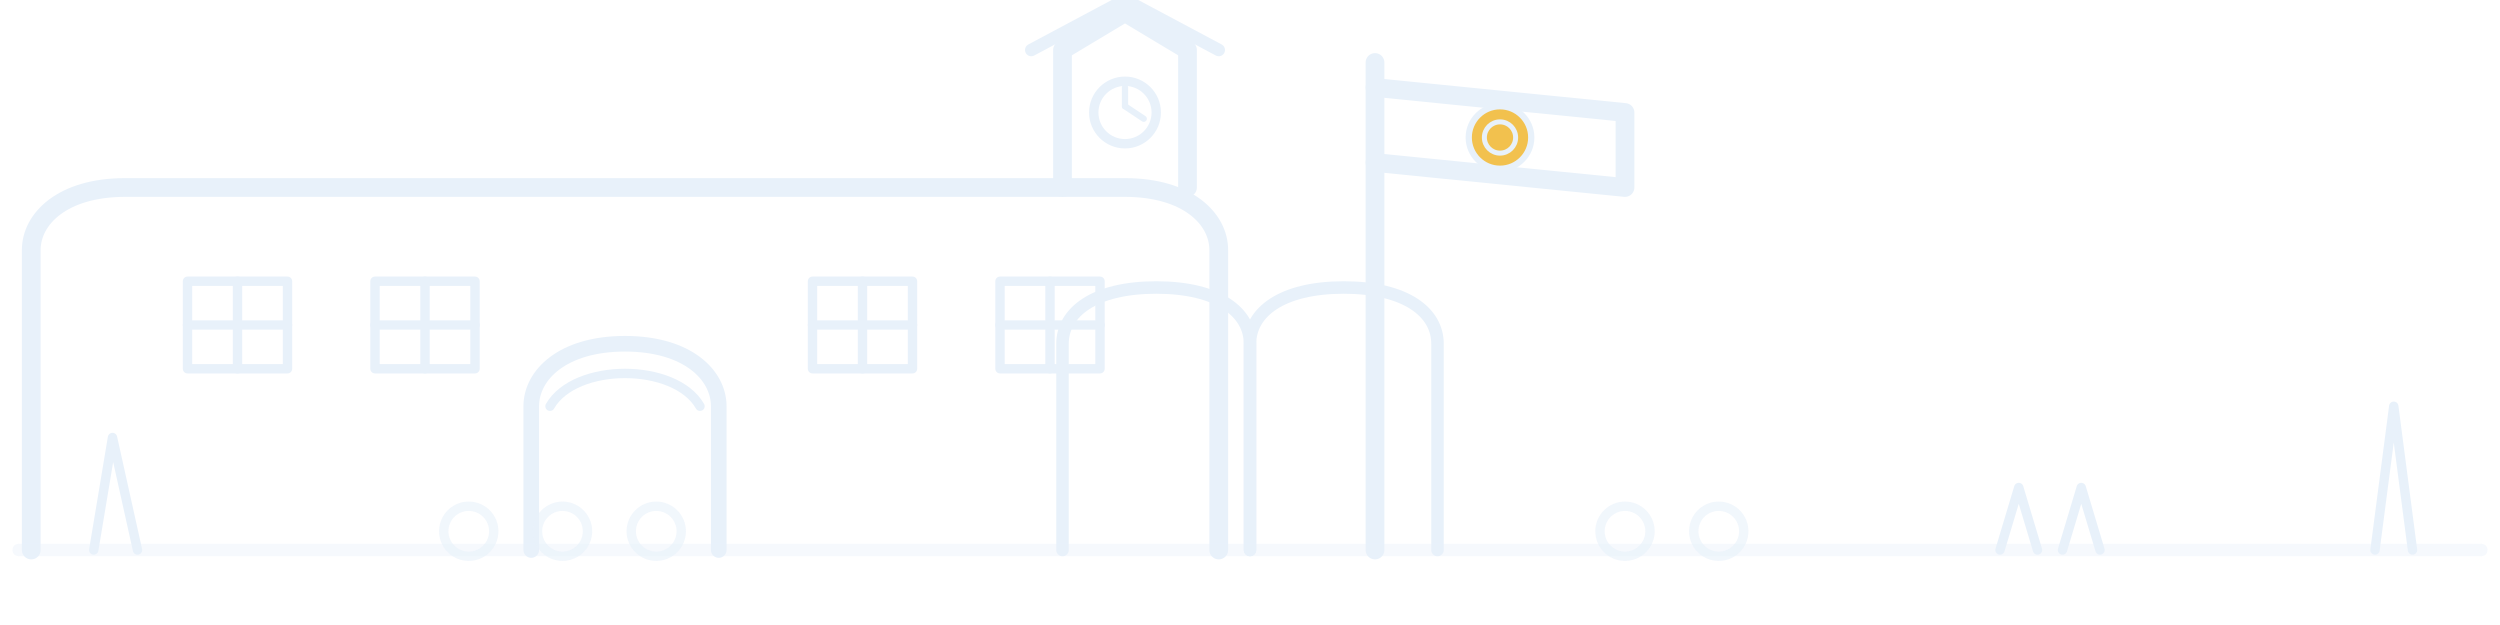
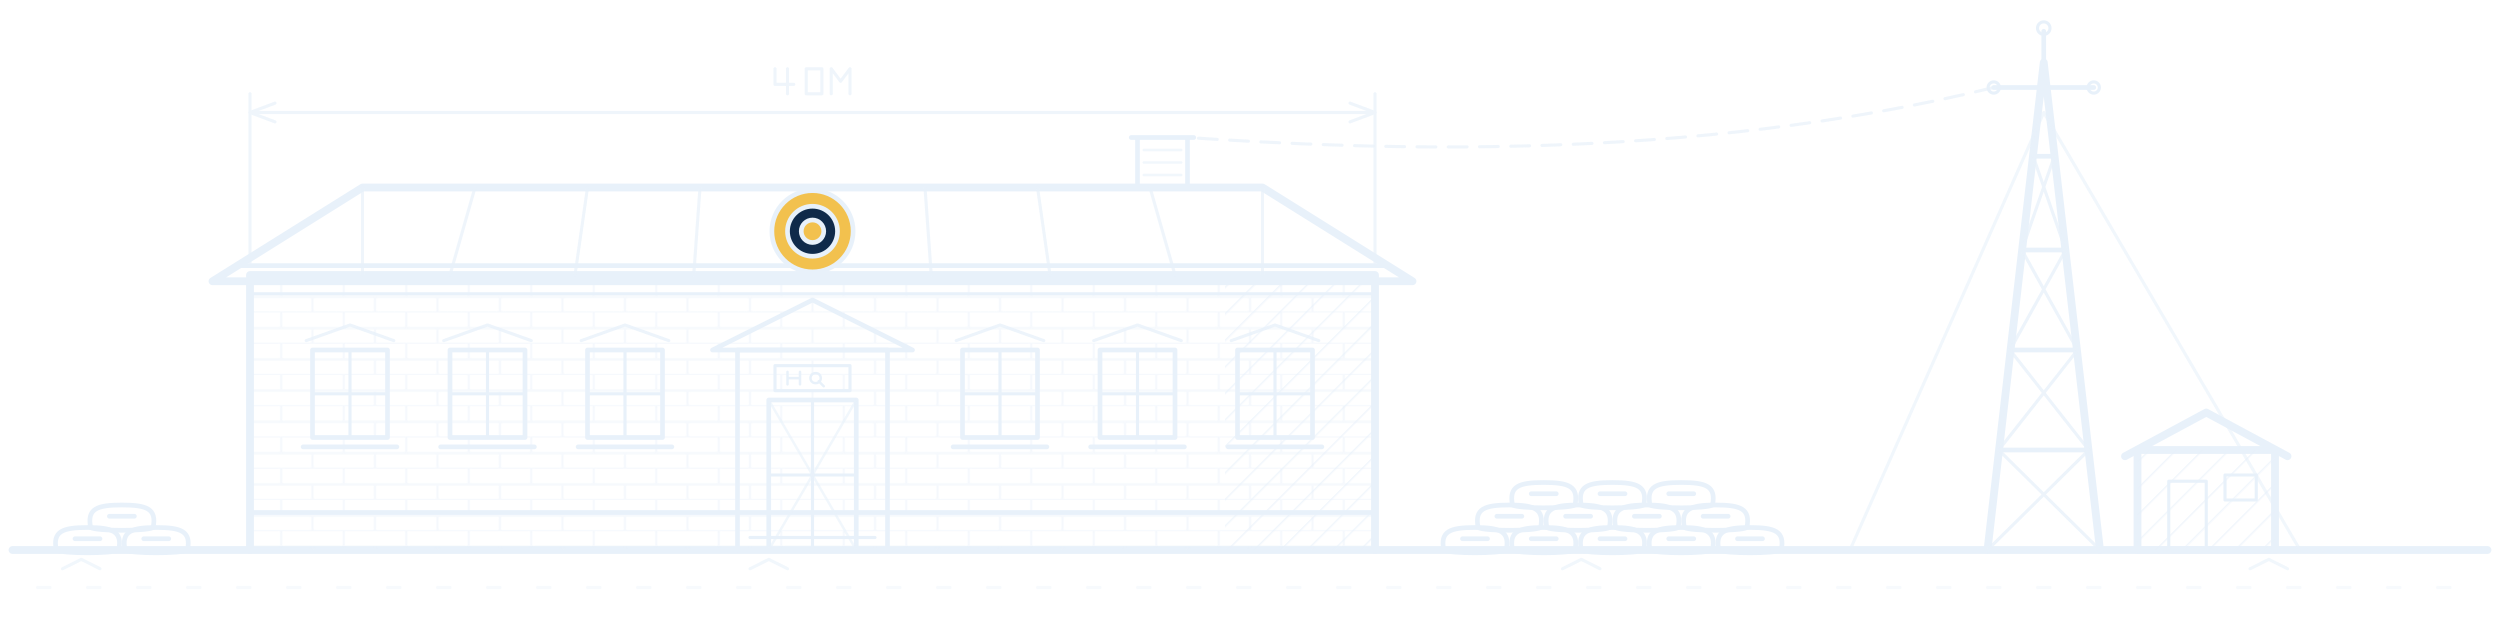
- <svg xmlns="http://www.w3.org/2000/svg" viewBox="0 0 400 100" width="400" height="100">
-   <g stroke="#E8F1FA" fill="none" stroke-width="3" stroke-linecap="round" stroke-linejoin="round">
-     <path d="M5,88 L5,40 C5,35 10,30 20,30 L180,30              C190,30 195,35 195,40 L195,88" />
-     <path d="M170,30 L170,8 L180,2 L190,8 L190,30" />
-     <path d="M165,8 L180,0 L195,8" stroke-width="2" />
-     <circle cx="180" cy="18" r="5" stroke-width="1.5" />
-     <line x1="180" y1="14" x2="180" y2="17" stroke-width="1" />
-     <line x1="180" y1="17" x2="183" y2="19" stroke-width="1" />
-     <path d="M85,88 L85,65 C85,60 90,55 100,55              C110,55 115,60 115,65 L115,88" stroke-width="2.5" />
-     <path d="M88,65 C92,58 108,58 112,65" stroke-width="1.5" />
-     <g stroke-width="1.5">
-       <rect x="30" y="45" width="16" height="14" />
-       <line x1="38" y1="45" x2="38" y2="59" />
-       <line x1="30" y1="52" x2="46" y2="52" />
-       <rect x="60" y="45" width="16" height="14" />
-       <line x1="68" y1="45" x2="68" y2="59" />
-       <line x1="60" y1="52" x2="76" y2="52" />
+ <svg xmlns="http://www.w3.org/2000/svg" width="400" height="100" viewBox="0 0 400 100">
+   <defs>
+     <pattern id="hatch" width="3" height="3" patternUnits="userSpaceOnUse" patternTransform="rotate(45)">
+       <line x1="0" y1="0" x2="0" y2="3" stroke="#E8F1FA" stroke-width="0.5" opacity="0.55" />
+     </pattern>
+     <pattern id="brick" width="10" height="5" patternUnits="userSpaceOnUse">
+       <path d="M0,5 L10,5 M5,0 L5,2.5 M0,2.5 L10,2.5 M0,2.5 L0,5 M10,2.5 L10,5" stroke="#E8F1FA" stroke-width="0.4" opacity="0.4" fill="none" />
+     </pattern>
+     <g id="win">
+       <rect x="0" y="0" width="12" height="14" stroke-width="0.75" />
+       <path d="M6,0 L6,14 M0,7 L12,7" stroke-width="0.5" />
+       <path d="M-1.5,15.5 L13.5,15.5" stroke-width="0.75" />
+       <path d="M-1,-1.5 L6,-4 L13,-1.5" stroke-width="0.5" opacity="0.8" />
    </g>
-     <g stroke-width="1.5">
-       <rect x="130" y="45" width="16" height="14" />
-       <line x1="138" y1="45" x2="138" y2="59" />
-       <line x1="130" y1="52" x2="146" y2="52" />
-       <rect x="160" y="45" width="16" height="14" />
-       <line x1="168" y1="45" x2="168" y2="59" />
-       <line x1="160" y1="52" x2="176" y2="52" />
+     <path id="bag" d="M-5,0 C-5.6,-3 -4,-3.6 0,-3.6 C4,-3.6 5.6,-3 5,0 C4,0.6 -4,0.6 -5,0 Z M-2,-1.8 L2,-1.8" />
+     <path id="lat" d="M0,0 L6,-8 M6,0 L0,-8 M0,-8 L6,-8" />
+   </defs>
+   <g stroke="#E8F1FA" fill="none" stroke-linecap="round" stroke-linejoin="round">
+     <line x1="2" y1="88" x2="398" y2="88" stroke-width="1.25" />
+     <path d="M10,91 l3,-1.5 l3,1.5 M120,91 l3,-1.5 l3,1.5 M250,91 l3,-1.5 l3,1.5 M360,91 l3,-1.5 l3,1.5" stroke-width="0.5" opacity="0.6" />
+     <line x1="6" y1="94" x2="394" y2="94" stroke-width="0.5" opacity="0.35" stroke-dasharray="2 6" />
+     <g id="building">
+       <rect x="40" y="44" width="180" height="44" fill="url(#brick)" stroke="none" />
+       <rect x="196" y="44" width="24" height="44" fill="url(#hatch)" stroke="none" />
+       <path d="M40,88 L40,44 L220,44 L220,88" stroke-width="1.25" />
+       <path d="M34,45 L58,30 L202,30 L226,45 Z" stroke-width="1.25" />
+       <path d="M58,30 L58,44 M202,30 L202,44 M76,30 L72,44 M94,30 L92,44 M112,30 L111,44 M148,30 L149,44 M166,30 L168,44 M184,30 L188,44" stroke-width="0.5" opacity="0.7" />
+       <path d="M38,42.5 L222,42.5" stroke-width="0.75" />
+       <path d="M182,30 L182,22 L190,22 L190,30 M181,22 L191,22" stroke-width="0.75" />
+       <path d="M183,24 L189,24 M183,26 L189,26 M183,28 L189,28" stroke-width="0.4" opacity="0.6" />
+       <path d="M40,82 L220,82" stroke-width="0.75" />
+       <path d="M40,47 L220,47" stroke-width="0.5" />
+       <use href="#win" x="50" y="56" />
+       <use href="#win" x="72" y="56" />
+       <use href="#win" x="94" y="56" />
+       <use href="#win" x="154" y="56" />
+       <use href="#win" x="176" y="56" />
+       <use href="#win" x="198" y="56" />
+       <path d="M118,88 L118,56 L142,56 L142,88" stroke-width="0.75" />
+       <path d="M114,56 L130,48 L146,56 Z" stroke-width="0.75" />
+       <rect x="123" y="64" width="14" height="24" stroke-width="0.75" />
+       <path d="M130,64 L130,88 M123,76 L137,76" stroke-width="0.5" />
+       <path d="M123,64 L130,76 L137,64 M123,88 L130,76 L137,88" stroke-width="0.4" opacity="0.6" />
+       <path d="M120,86 L140,86 M117,88 L143,88" stroke-width="0.5" />
+       <rect x="124" y="58.5" width="12" height="4" stroke-width="0.5" />
+       <path d="M126,59.5 L126,61.5 M128,59.5 L128,61.5 M126,60.5 L128,60.5 M130.5,59.7 C129.4,59.7 129.4,61.3 130.5,61.3 C131.6,61.3 131.6,59.7 130.5,59.7 M131,61 L131.8,61.8" stroke-width="0.4" />
    </g>
-     <line x1="220" y1="88" x2="220" y2="10" />
-     <path d="M220,14 L260,18 L260,30 L220,26" />
-     <circle cx="240" cy="22" r="5" fill="#F2C14E" stroke="#E8F1FA" stroke-width="1" />
-     <circle cx="240" cy="22" r="2.5" fill="none" stroke="#E8F1FA" stroke-width="0.8" />
-     <path d="M200,88 L200,55 C200,50 205,46 215,46              C225,46 230,50 230,55 L230,88" stroke-width="2" />
-     <path d="M170,88 L170,55 C170,50 175,46 185,46              C195,46 200,50 200,55 L200,88" stroke-width="2" />
-     <line x1="3" y1="88" x2="397" y2="88" stroke-width="2" opacity="0.4" />
-     <g stroke-width="1.5">
-       <path d="M15,88 L18,70 L22,88" />
-       <path d="M380,88 L383,65 L386,88" />
+     <g id="sandbags" stroke-width="0.75">
+       <use href="#bag" x="14" y="88" />
+       <use href="#bag" x="25" y="88" />
+       <use href="#bag" x="19.5" y="84.4" />
+       <use href="#bag" x="236" y="88" />
+       <use href="#bag" x="247" y="88" />
+       <use href="#bag" x="258" y="88" />
+       <use href="#bag" x="269" y="88" />
+       <use href="#bag" x="280" y="88" />
+       <use href="#bag" x="241.5" y="84.4" />
+       <use href="#bag" x="252.5" y="84.4" />
+       <use href="#bag" x="263.5" y="84.4" />
+       <use href="#bag" x="274.5" y="84.4" />
+       <use href="#bag" x="247" y="80.8" />
+       <use href="#bag" x="258" y="80.8" />
+       <use href="#bag" x="269" y="80.8" />
    </g>
-     <g stroke-width="1.5" opacity="0.6">
-       <circle cx="75" cy="85" r="4" />
-       <circle cx="90" cy="85" r="4" />
-       <circle cx="105" cy="85" r="4" />
-       <circle cx="260" cy="85" r="4" />
-       <circle cx="275" cy="85" r="4" />
+     <g id="mast">
+       <path d="M318,88 L327,10 M336,88 L327,10" stroke-width="1.25" />
+       <path d="M319.8,72 L334.2,72 M321.6,56 L332.4,56 M323.5,40 L330.5,40 M325.3,25 L328.7,25" stroke-width="0.75" />
+       <path d="M318,88 L334.2,72 M336,88 L319.8,72 M319.8,72 L332.4,56 M334.2,72 L321.6,56 M321.6,56 L330.5,40 M332.4,56 L323.5,40 M323.5,40 L328.7,25 M330.5,40 L325.3,25" stroke-width="0.5" opacity="0.8" />
+       <path d="M319,14 L335,14" stroke-width="0.75" />
+       <circle cx="319" cy="14" r="0.9" stroke-width="0.5" />
+       <circle cx="335" cy="14" r="0.9" stroke-width="0.5" />
+       <path d="M327,10 L327,5" stroke-width="0.75" />
+       <circle cx="327" cy="4.5" r="1" stroke-width="0.5" />
+       <path d="M327,18 L296,88 M327,18 L368,88" stroke-width="0.5" opacity="0.6" />
+       <path d="M296,88 L294,88 M368,88 L370,88" stroke-width="0.75" />
+       <path d="M319,14 C270,26 220,24 190,22" stroke-width="0.5" opacity="0.7" stroke-dasharray="3 2" />
+       <rect x="342" y="72" width="22" height="16" stroke-width="1.25" />
+       <path d="M340,73 L353,66 L366,73" stroke-width="1.25" />
+       <rect x="342" y="72" width="22" height="16" fill="url(#hatch)" stroke="none" />
+       <rect x="347" y="77" width="6" height="11" stroke-width="0.5" />
+       <rect x="356" y="76" width="5" height="4" stroke-width="0.5" />
    </g>
-     <g stroke-width="1.5">
-       <path d="M320,88 L323,78 L326,88" />
-       <path d="M330,88 L333,78 L336,88" />
+     <g stroke-width="0.5" opacity="0.7">
+       <path d="M40,42 L40,15 M220,42 L220,15 M40,18 L220,18" />
+       <path d="M40,18 L44,16.5 M40,18 L44,19.5 M220,18 L216,16.5 M220,18 L216,19.5" />
+       <path d="M124,11 L124,13.5 L127,13.5 M126,11 L126,15 M129,11 L131.5,11 L131.5,15 L129,15 Z M133,15 L133,11 L134.5,13 L136,11 L136,15" />
+     </g>
+     <g id="roundel" stroke-width="0.75">
+       <circle cx="130" cy="37" r="6.5" fill="#F2C14E" />
+       <circle cx="130" cy="37" r="4" fill="#0F2A4A" />
+       <circle cx="130" cy="37" r="1.8" fill="#F2C14E" />
    </g>
  </g>
</svg>
